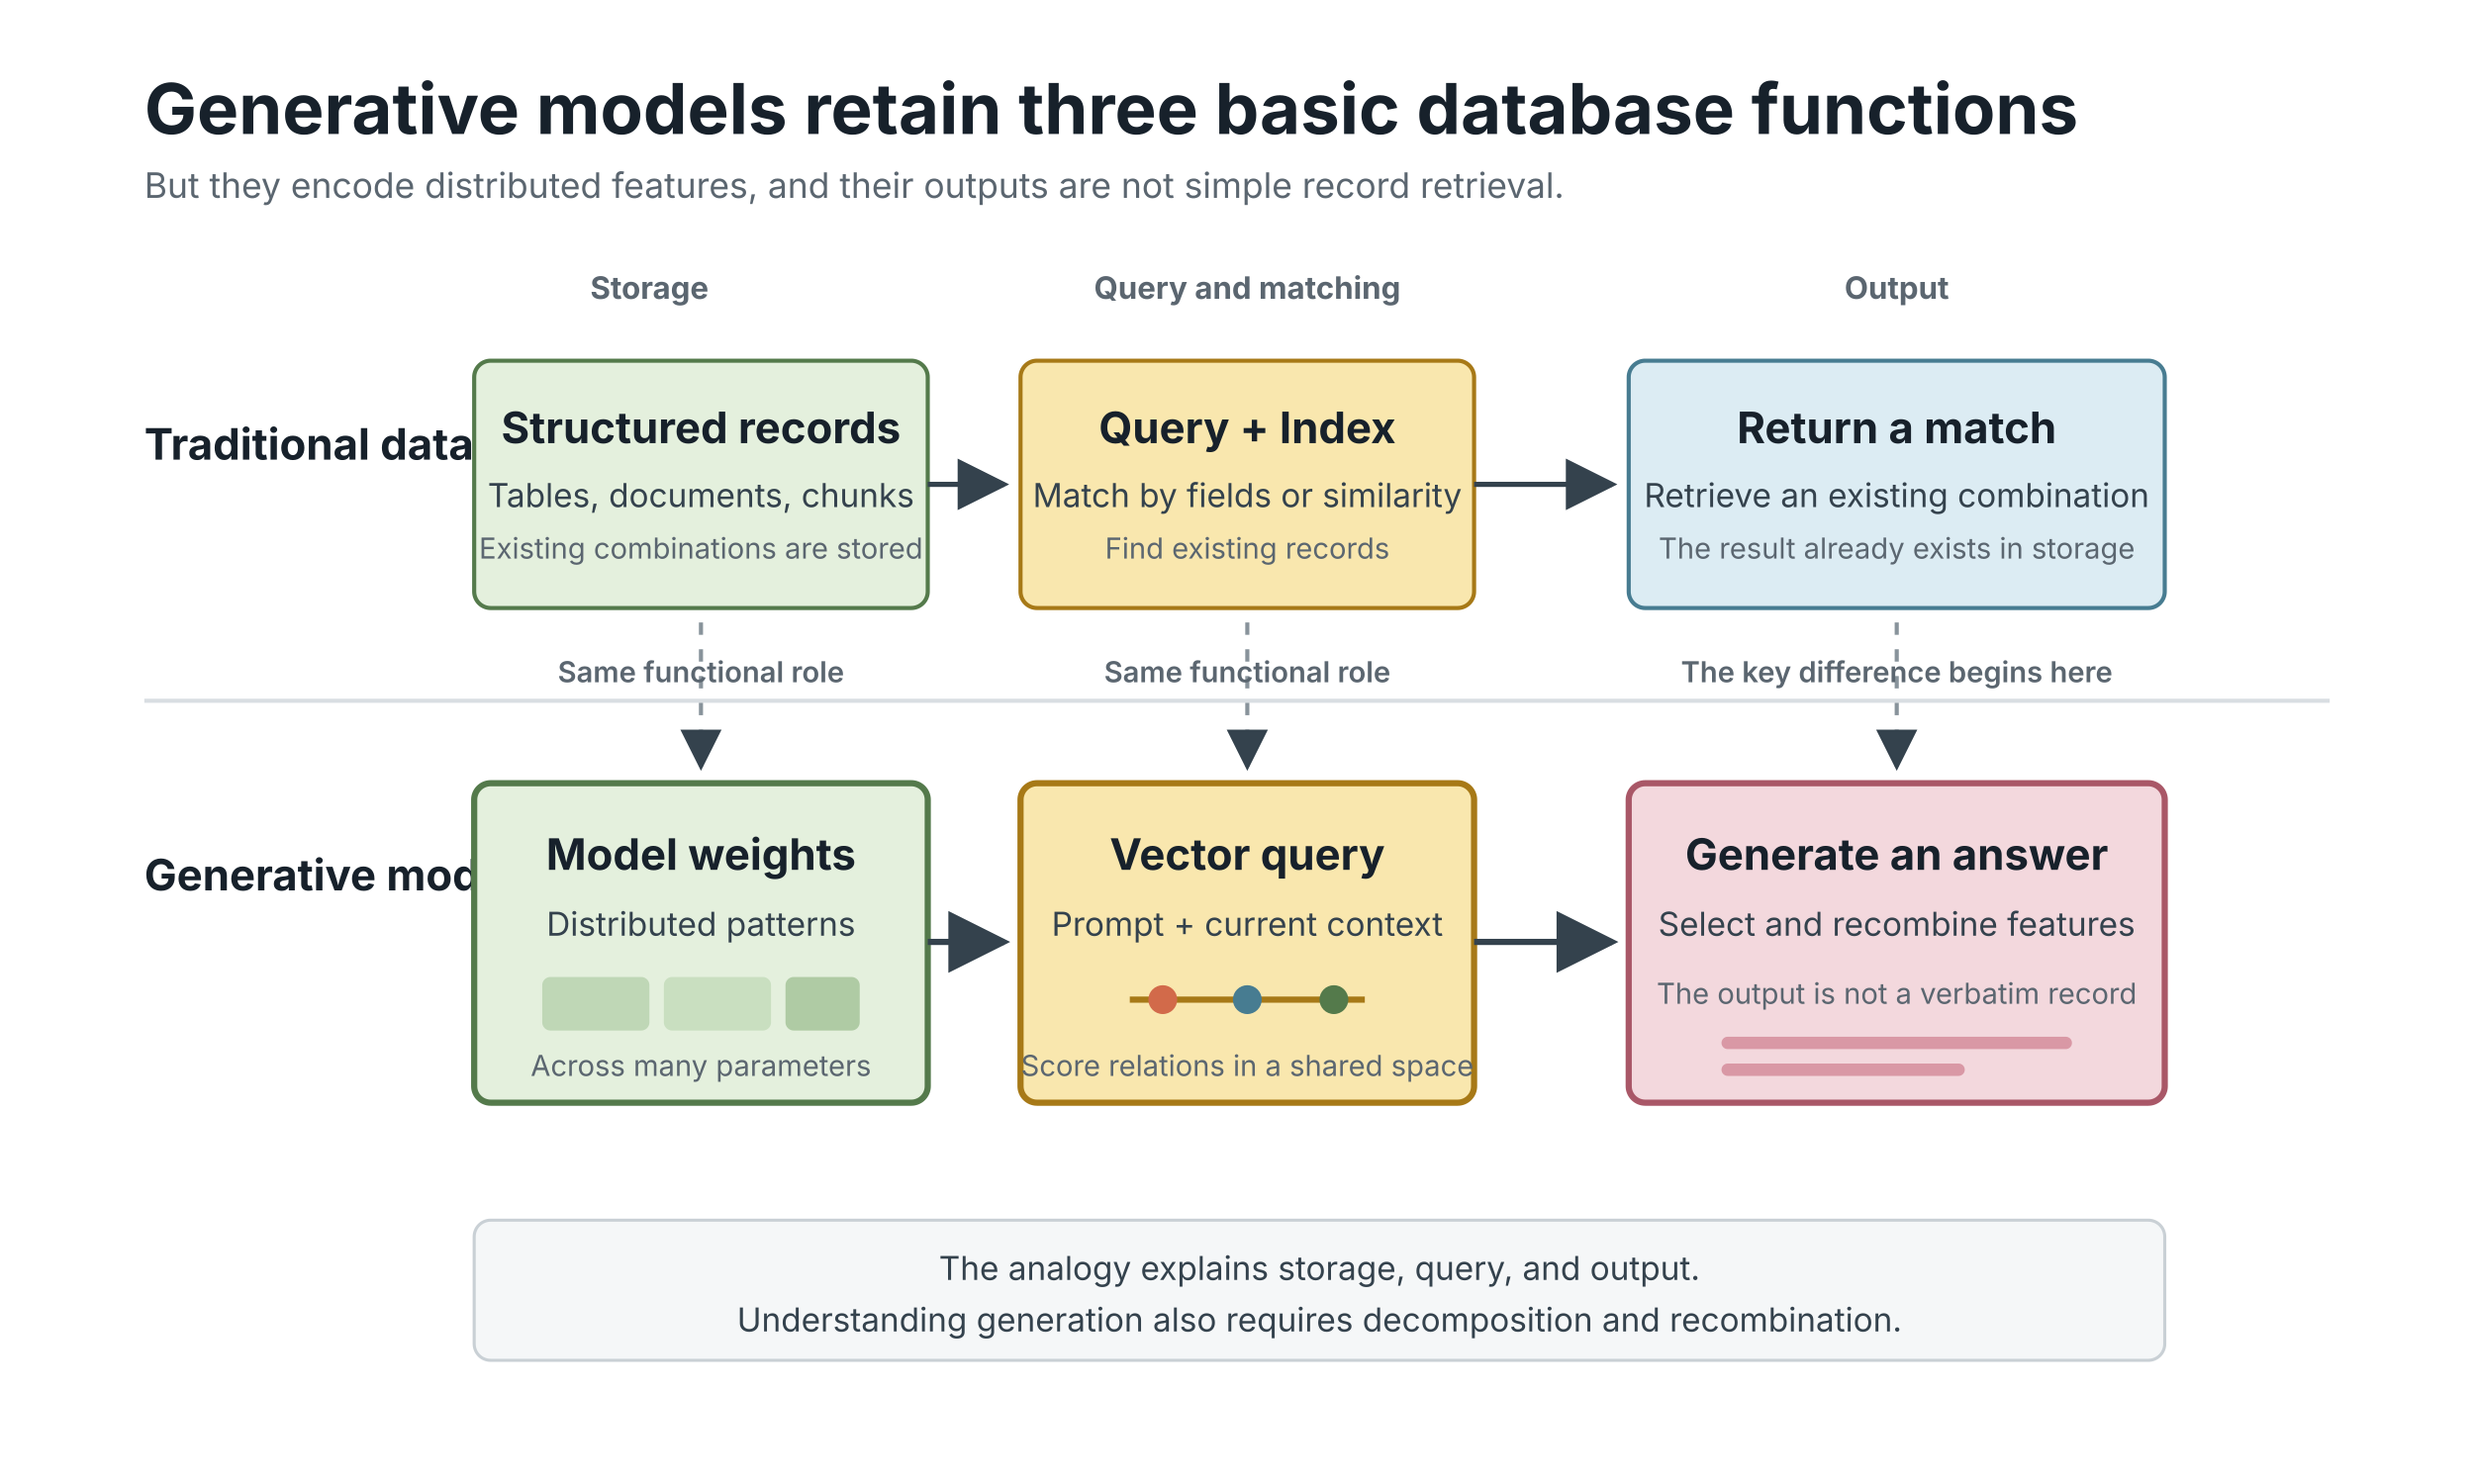
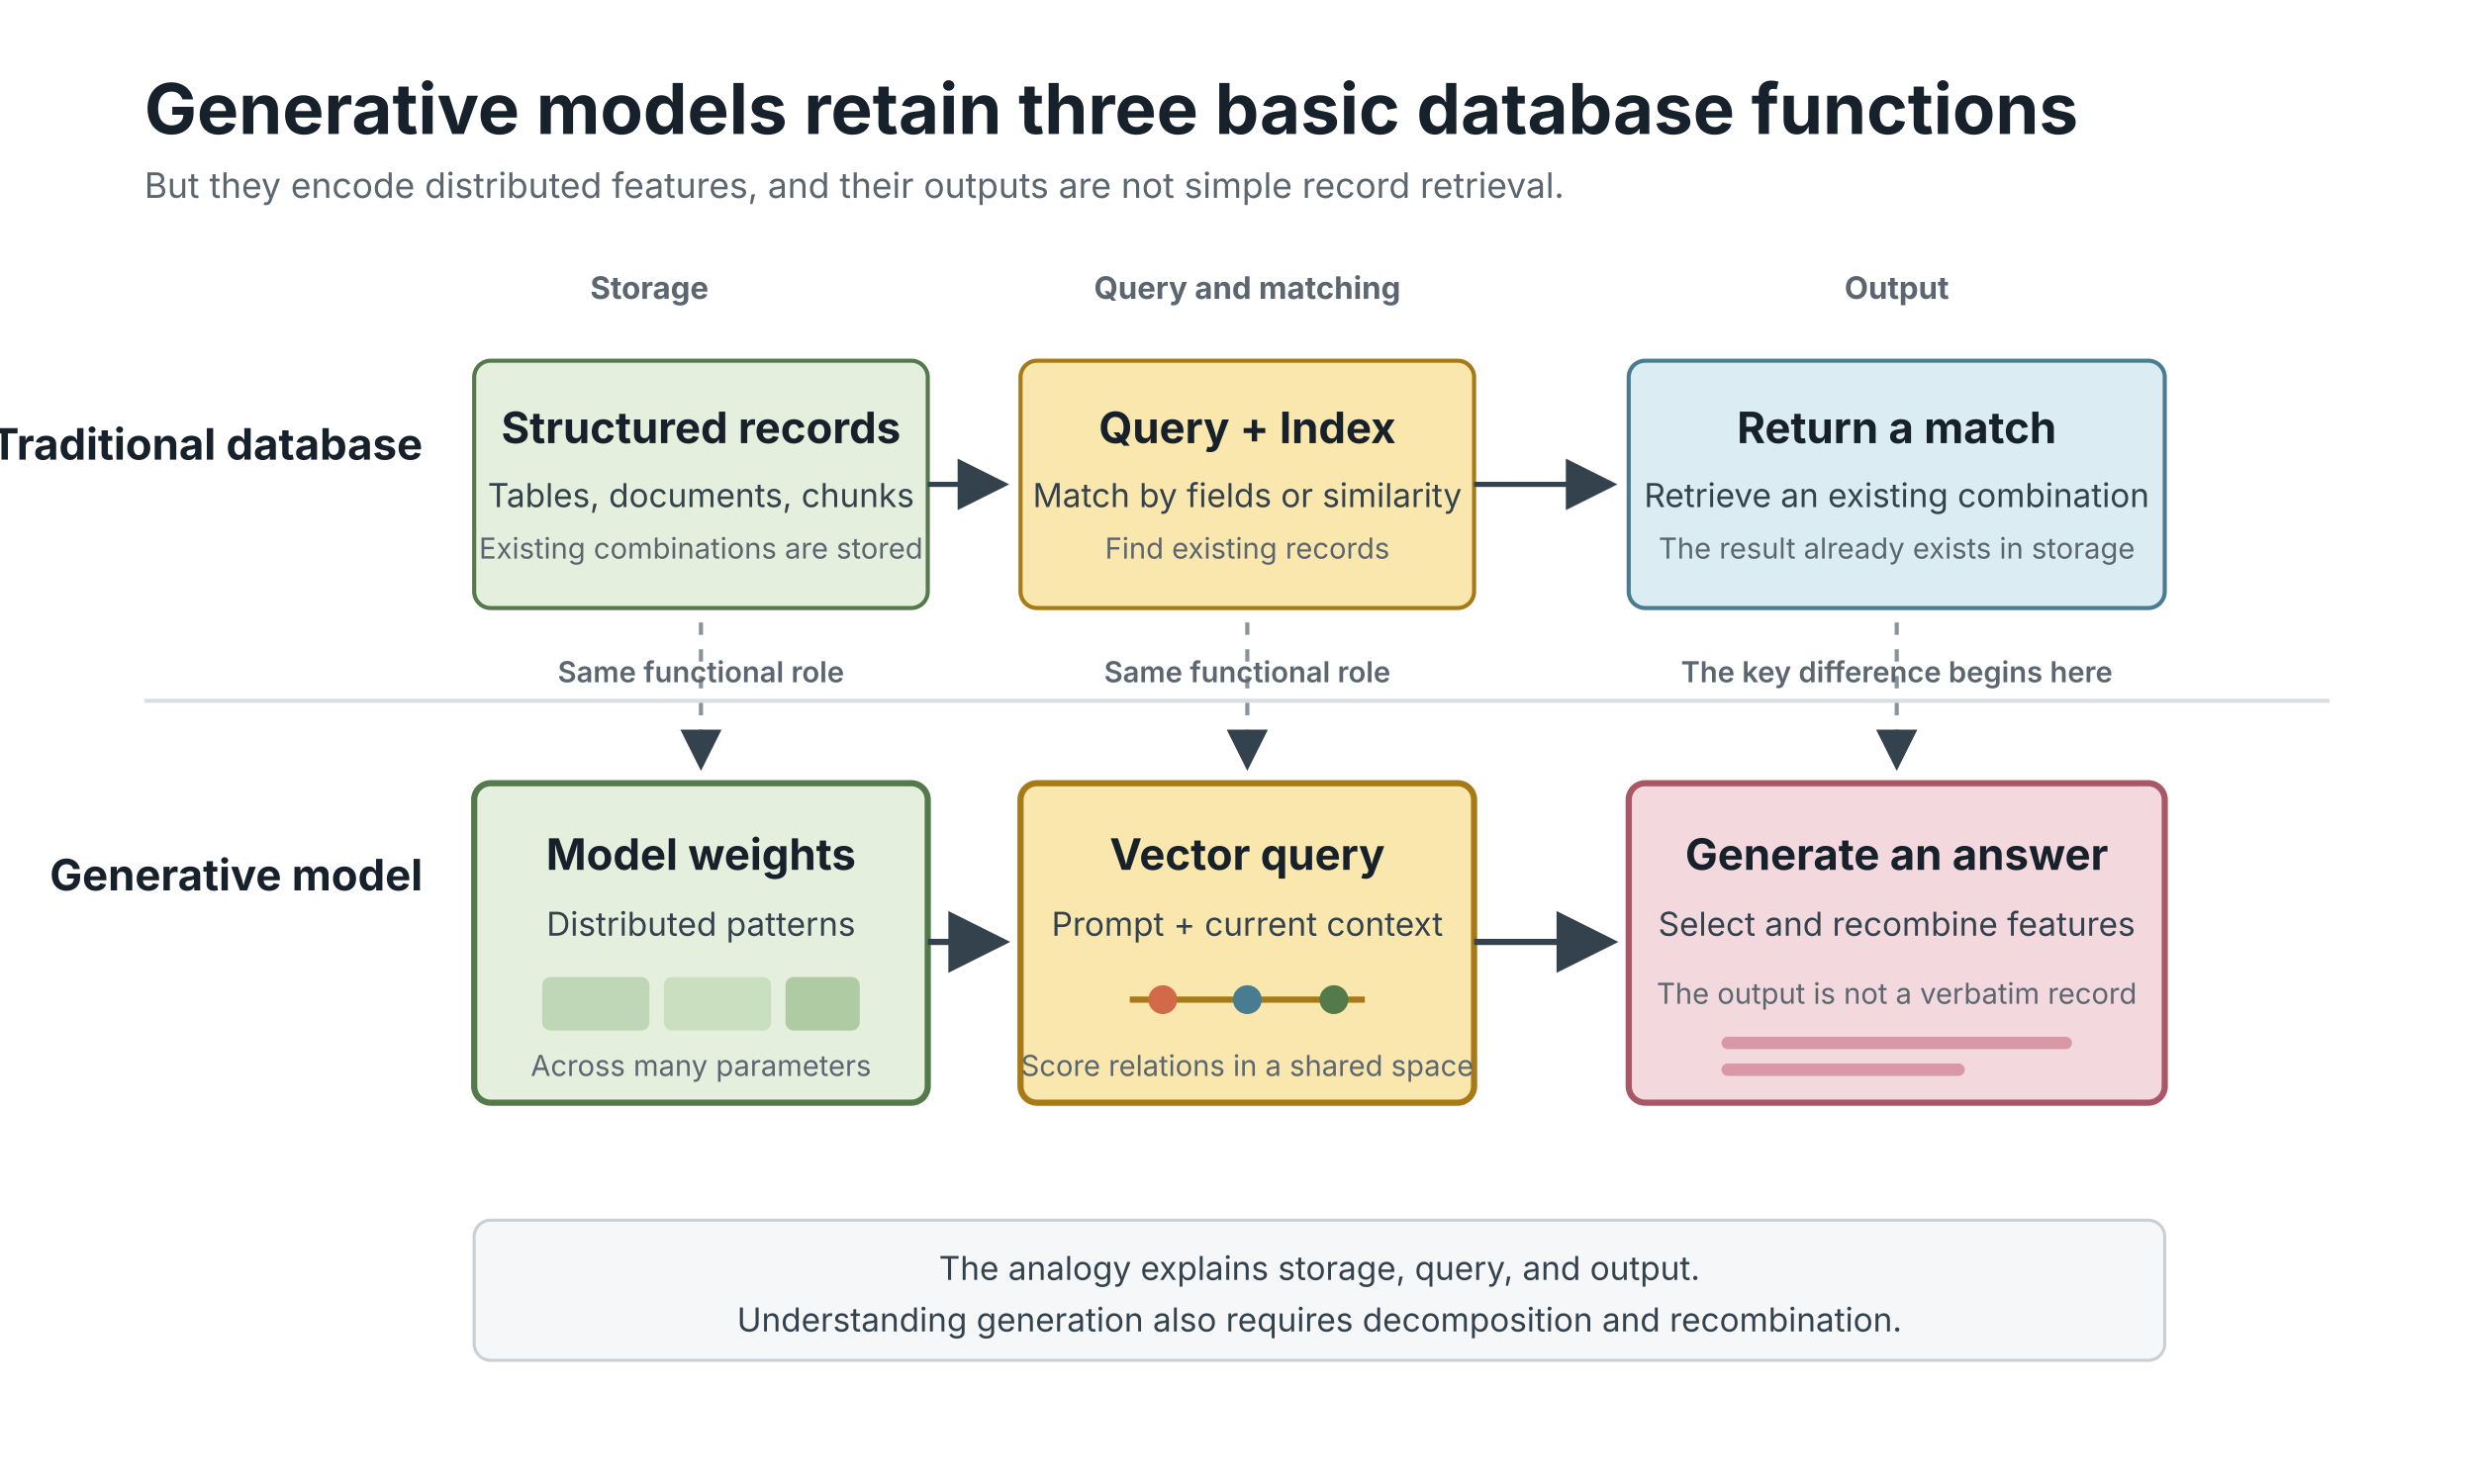
<svg xmlns="http://www.w3.org/2000/svg" width="1200" height="720" viewBox="0 0 1200 720" role="img" aria-labelledby="title desc">
  <defs>
    <marker id="arrow" markerWidth="10" markerHeight="10" refX="9" refY="5" orient="auto">
      <path d="M0,0 L10,5 L0,10 Z" fill="#34424D" />
    </marker>
    <style>
      text { font-family: Inter, "Noto Sans SC", "PingFang SC", sans-serif; letter-spacing: 0; }
      .title { font-size: 34px; font-weight: 700; fill: #17212B; }
      .subtitle { font-size: 17px; fill: #5B6670; }
      .row-label { font-size: 21px; font-weight: 700; fill: #17212B; }
      .stage { font-size: 15px; font-weight: 700; fill: #5B6670; }
      .node-title { font-size: 21px; font-weight: 700; fill: #17212B; }
      .node-copy { font-size: 16px; fill: #34424D; }
      .small { font-size: 14px; fill: #5B6670; }
      .arrow-label { font-size: 14px; font-weight: 600; fill: #5B6670; }
    </style>
  </defs>
  <rect width="1200" height="720" fill="#FFFFFF" />
  <text x="70" y="65" class="title">Generative models retain three basic database functions</text>
  <text x="70" y="96" class="subtitle">But they encode distributed features, and their outputs are not simple record retrieval.</text>
  <text x="315" y="145" text-anchor="middle" class="stage">Storage</text>
  <text x="605" y="145" text-anchor="middle" class="stage">Query and matching</text>
  <text x="920" y="145" text-anchor="middle" class="stage">Output</text>
-   <text x="70" y="223" class="row-label">Traditional database</text>
+   <text x="205" y="223" text-anchor="end" class="row-label">Traditional database</text>
  <rect x="230" y="175" width="220" height="120" rx="8" fill="#E4F0DD" stroke="#547A4B" stroke-width="2" />
  <text x="340" y="215" text-anchor="middle" class="node-title">Structured records</text>
  <text x="340" y="246" text-anchor="middle" class="node-copy">Tables, documents, chunks</text>
  <text x="340" y="271" text-anchor="middle" class="small">Existing combinations are stored</text>
  <rect x="495" y="175" width="220" height="120" rx="8" fill="#F9E7AE" stroke="#A77917" stroke-width="2" />
  <text x="605" y="215" text-anchor="middle" class="node-title">Query + Index</text>
  <text x="605" y="246" text-anchor="middle" class="node-copy">Match by fields or similarity</text>
  <text x="605" y="271" text-anchor="middle" class="small">Find existing records</text>
  <rect x="790" y="175" width="260" height="120" rx="8" fill="#DCECF3" stroke="#477C91" stroke-width="2" />
  <text x="920" y="215" text-anchor="middle" class="node-title">Return a match</text>
  <text x="920" y="246" text-anchor="middle" class="node-copy">Retrieve an existing combination</text>
  <text x="920" y="271" text-anchor="middle" class="small">The result already exists in storage</text>
  <line x1="450" y1="235" x2="487" y2="235" stroke="#34424D" stroke-width="2.5" marker-end="url(#arrow)" />
  <line x1="715" y1="235" x2="782" y2="235" stroke="#34424D" stroke-width="2.5" marker-end="url(#arrow)" />
  <line x1="70" y1="340" x2="1130" y2="340" stroke="#D9DEE2" stroke-width="2" />
-   <text x="70" y="432" class="row-label">Generative model</text>
+   <text x="205" y="432" text-anchor="end" class="row-label">Generative model</text>
  <rect x="230" y="380" width="220" height="155" rx="8" fill="#E4F0DD" stroke="#547A4B" stroke-width="3" />
  <text x="340" y="422" text-anchor="middle" class="node-title">Model weights</text>
  <text x="340" y="454" text-anchor="middle" class="node-copy">Distributed patterns</text>
  <rect x="263" y="474" width="52" height="26" rx="4" fill="#BFD7B6" />
  <rect x="322" y="474" width="52" height="26" rx="4" fill="#C9DFC0" />
  <rect x="381" y="474" width="36" height="26" rx="4" fill="#AFCBA4" />
  <text x="340" y="522" text-anchor="middle" class="small">Across many parameters</text>
  <rect x="495" y="380" width="220" height="155" rx="8" fill="#F9E7AE" stroke="#A77917" stroke-width="3" />
  <text x="605" y="422" text-anchor="middle" class="node-title">Vector query</text>
  <text x="605" y="454" text-anchor="middle" class="node-copy">Prompt + current context</text>
  <line x1="548" y1="485" x2="662" y2="485" stroke="#A77917" stroke-width="3" />
  <circle cx="564" cy="485" r="7" fill="#D26A4A" />
  <circle cx="605" cy="485" r="7" fill="#477C91" />
  <circle cx="647" cy="485" r="7" fill="#547A4B" />
  <text x="605" y="522" text-anchor="middle" class="small">Score relations in a shared space</text>
  <rect x="790" y="380" width="260" height="155" rx="8" fill="#F3D8DD" stroke="#A95767" stroke-width="3" />
  <text x="920" y="422" text-anchor="middle" class="node-title">Generate an answer</text>
  <text x="920" y="454" text-anchor="middle" class="node-copy">Select and recombine features</text>
  <text x="920" y="487" text-anchor="middle" class="small">The output is not a verbatim record</text>
  <rect x="835" y="503" width="170" height="6" rx="3" fill="#D998A5" />
  <rect x="835" y="516" width="118" height="6" rx="3" fill="#D998A5" />
  <line x1="450" y1="457" x2="487" y2="457" stroke="#34424D" stroke-width="3" marker-end="url(#arrow)" />
  <line x1="715" y1="457" x2="782" y2="457" stroke="#34424D" stroke-width="3" marker-end="url(#arrow)" />
  <line x1="340" y1="302" x2="340" y2="372" stroke="#88939B" stroke-width="2" stroke-dasharray="6 7" marker-end="url(#arrow)" />
  <line x1="605" y1="302" x2="605" y2="372" stroke="#88939B" stroke-width="2" stroke-dasharray="6 7" marker-end="url(#arrow)" />
  <line x1="920" y1="302" x2="920" y2="372" stroke="#88939B" stroke-width="2" stroke-dasharray="6 7" marker-end="url(#arrow)" />
  <text x="340" y="331" text-anchor="middle" class="arrow-label">Same functional role</text>
  <text x="605" y="331" text-anchor="middle" class="arrow-label">Same functional role</text>
  <text x="920" y="331" text-anchor="middle" class="arrow-label">The key difference begins here</text>
  <rect x="230" y="592" width="820" height="68" rx="8" fill="#F5F7F8" stroke="#C9D0D5" stroke-width="1.5" />
  <text x="640" y="621" text-anchor="middle" class="node-copy">The analogy explains storage, query, and output.</text>
  <text x="640" y="646" text-anchor="middle" class="node-copy">Understanding generation also requires decomposition and recombination.</text>
</svg>
